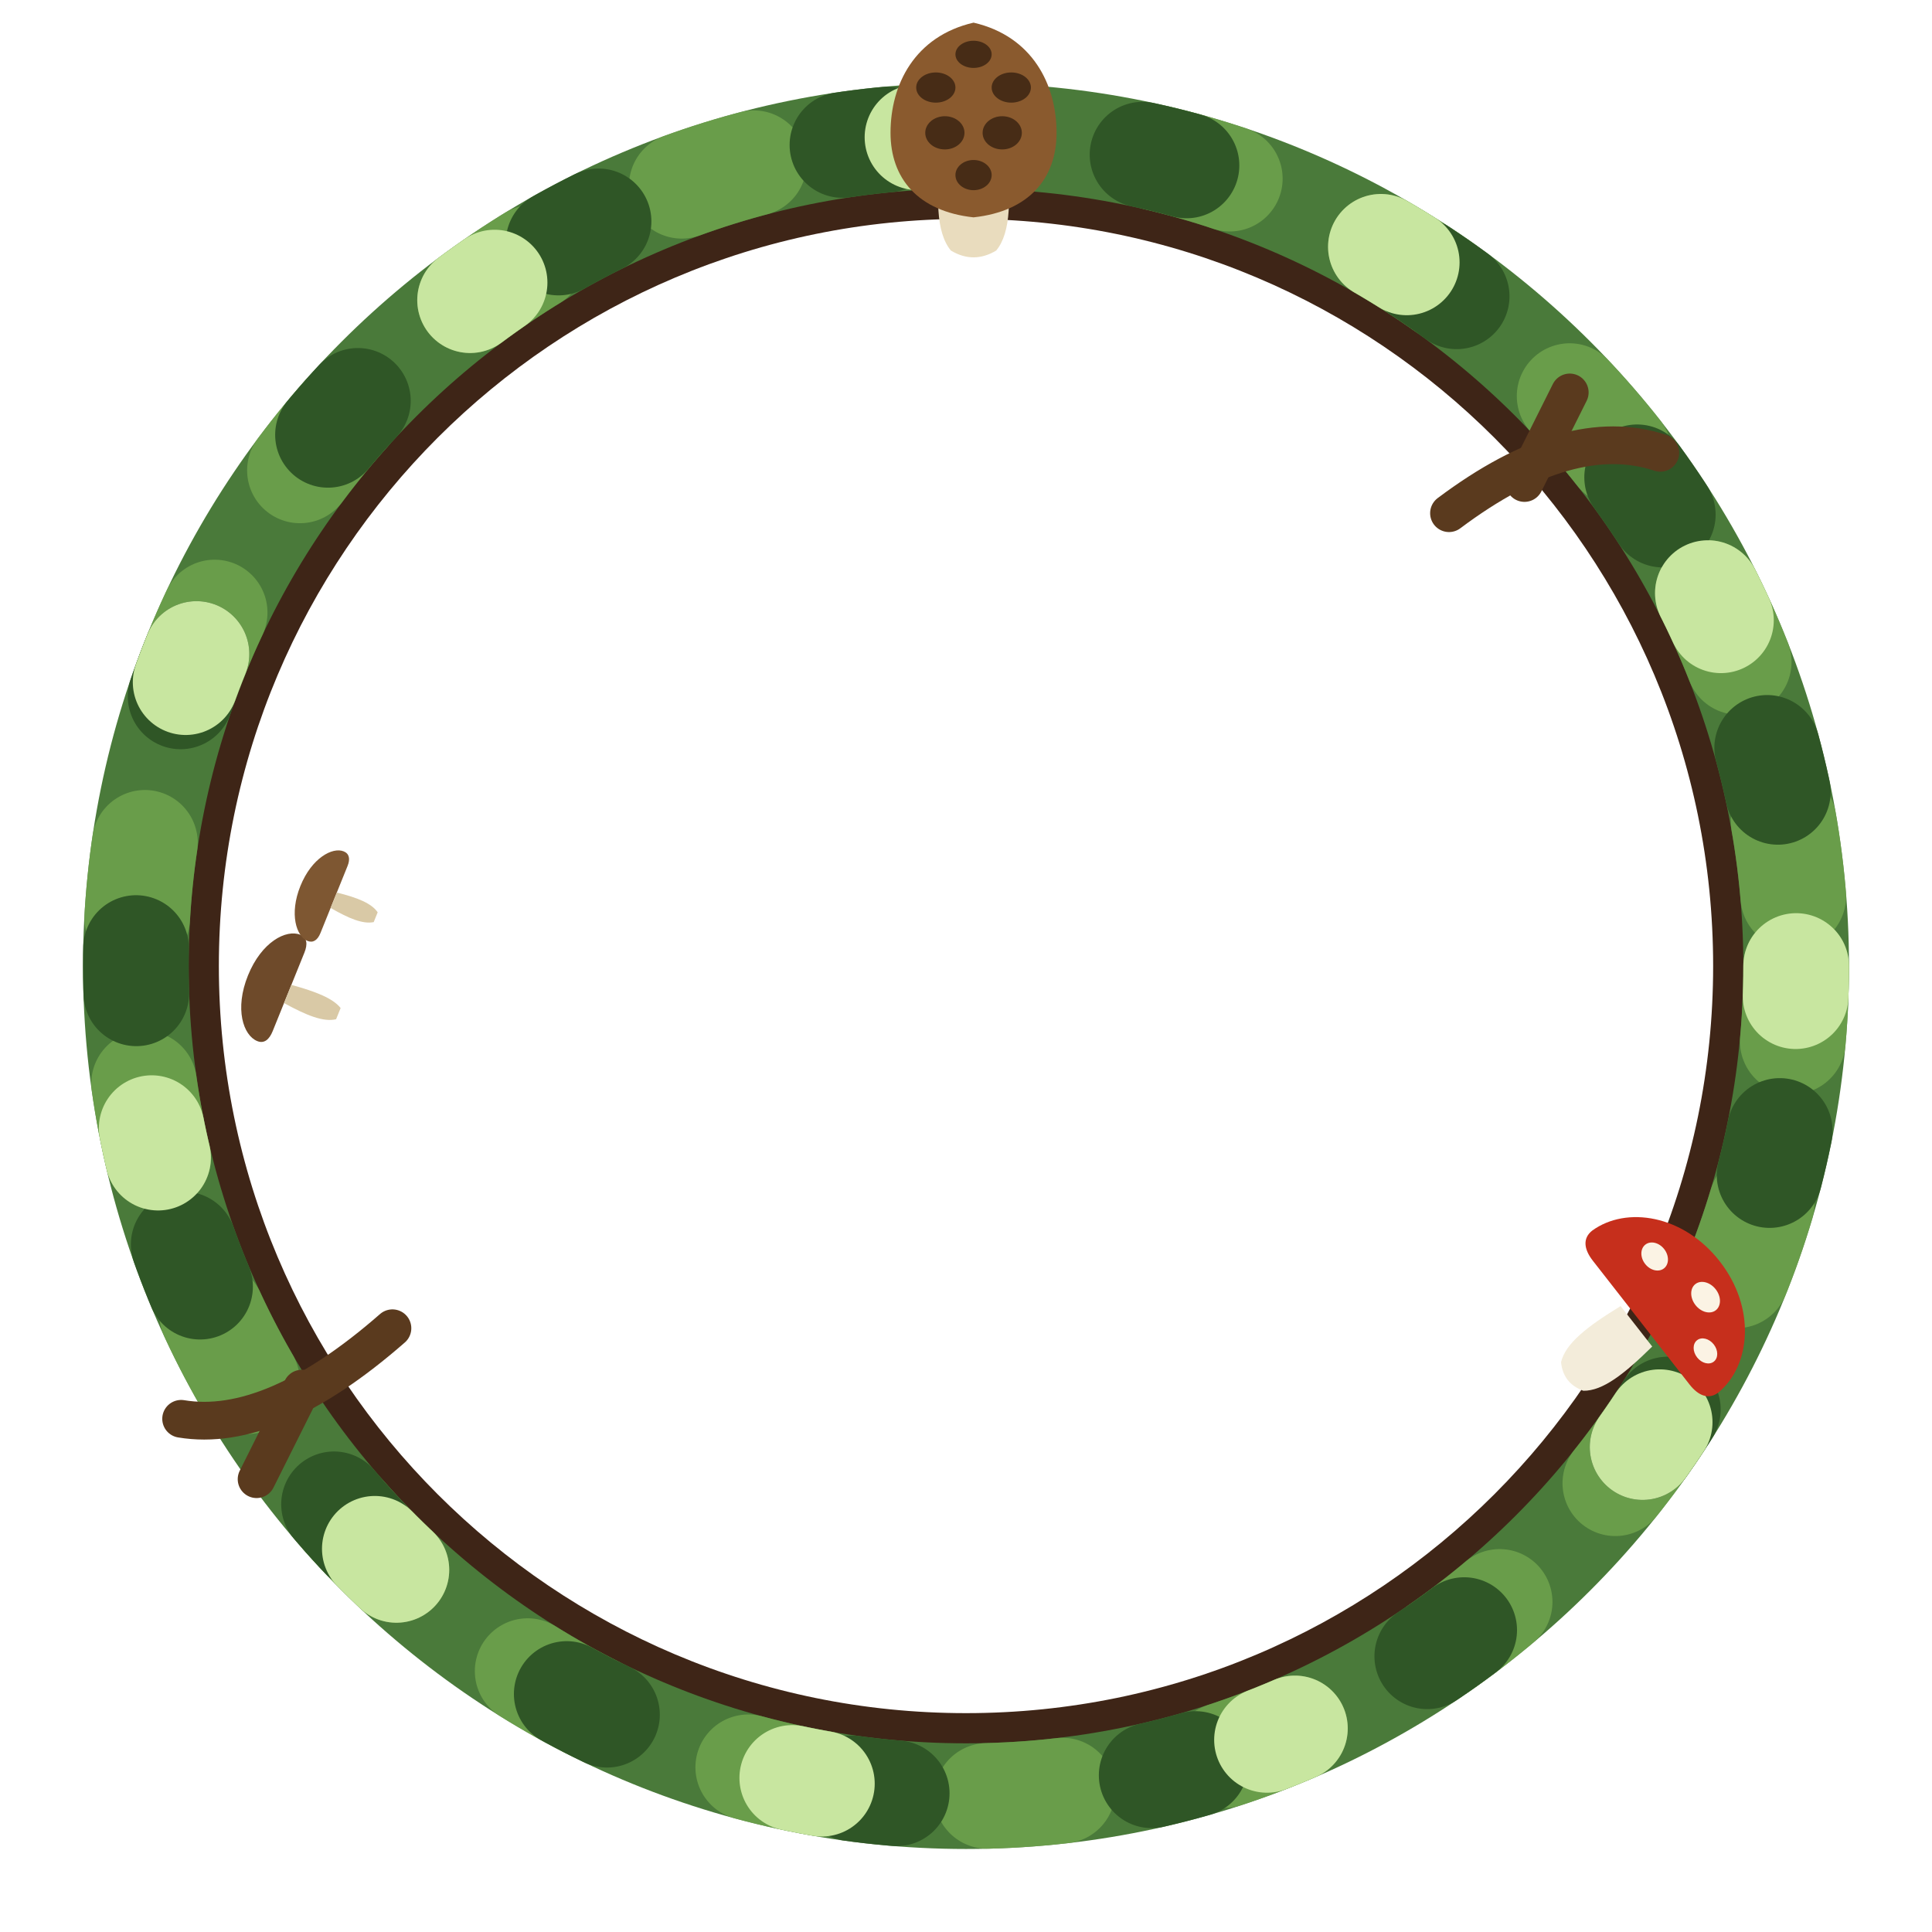
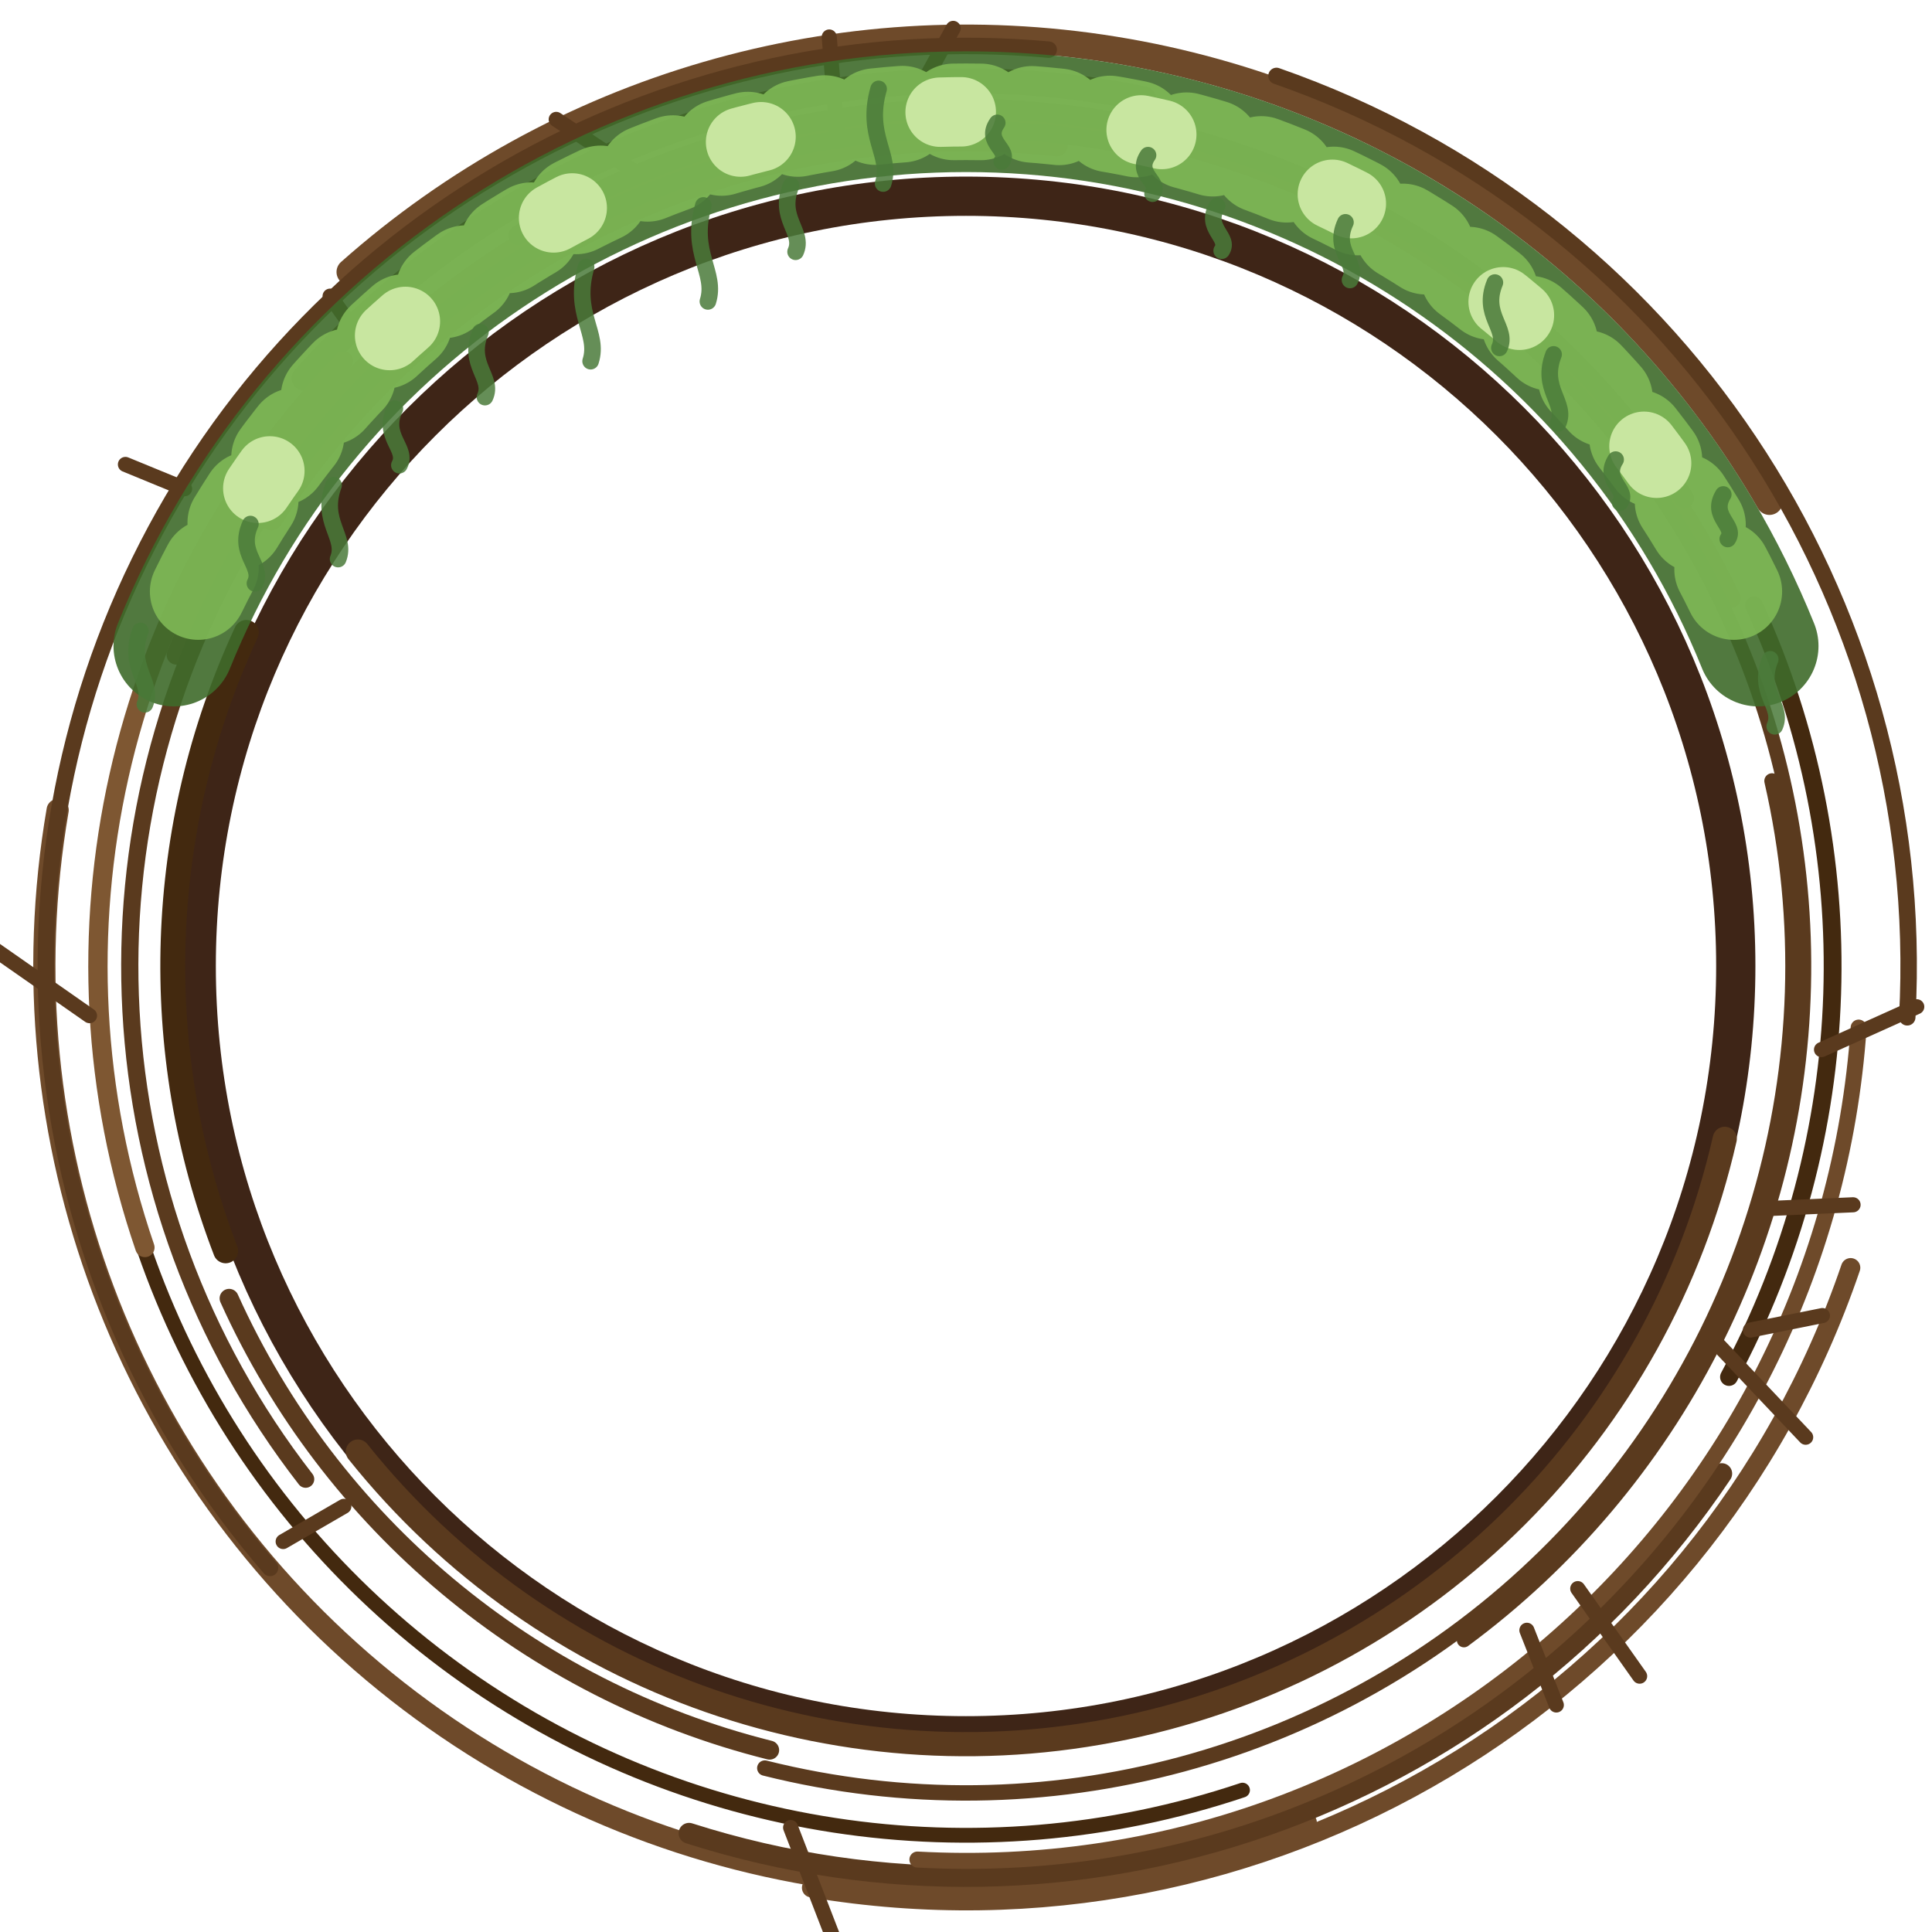
<svg xmlns="http://www.w3.org/2000/svg" viewBox="0 0 128 128" width="128" height="128" role="presentation">
  <style>
-     /* Moss does not move. What moves is the light coming through the canopy
-        onto it, which is slow enough to notice only if you stay. */
    .dapple { animation: drift 14s ease-in-out infinite }
-     @keyframes drift { 0%,100% { opacity:.25 } 50% { opacity:.6 } }
+     @keyframes drift { 0%,100% { opacity: .3 } 50% { opacity: .65 } }
    @media (prefers-reduced-motion: reduce) { .dapple { animation: none } }
  </style>
-   <circle cx="64" cy="64" r="51" fill="none" stroke="#3E2517" stroke-width="3" />
-   <circle cx="64" cy="64" r="55" fill="none" stroke="#4A7A3A" stroke-width="7" />
-   <circle cx="64" cy="64" r="55" fill="none" stroke="#6FA34C" stroke-width="7" stroke-dasharray="5 11" stroke-linecap="round" opacity=".85" />
-   <circle cx="64" cy="64" r="55" fill="none" stroke="#2F5626" stroke-width="7" stroke-dasharray="3 17" stroke-dashoffset="9" stroke-linecap="round" />
-   <circle class="dapple" cx="64" cy="64" r="55" fill="none" stroke="#C8E6A0" stroke-width="7" stroke-dasharray="2 30" stroke-linecap="round" />
-   <g stroke="#5A3A1E" stroke-width="2.5" fill="none" stroke-linecap="round">
-     <path d="M96 34 q8 -6 14 -4" />
-     <path d="M101 32 l3 -6" />
-     <path d="M26 88 q-8 7 -14 6" />
-     <path d="M20 92 l-3 6" />
+   <circle cx="64" cy="64" r="51" fill="none" stroke="#3E2517" stroke-width="2.6" />
+   <g fill="none" stroke-linecap="round">
+     <path d="M11.69 43.38 A56.23 56.23 0 0 1 114.67 39.63" stroke="#6E4A2A" stroke-width="1.31" />
+     <path d="M86.51 120.76 A61.06 61.06 0 0 1 3.82 53.67" stroke="#6E4A2A" stroke-width="1.47" />
+     <path d="M114.07 97.63 A60.32 60.32 0 0 1 45.65 121.46" stroke="#5A3A1E" stroke-width="1.38" />
+     <path d="M23.18 18.02 A61.48 61.48 0 0 1 117.23 33.23" stroke="#6E4A2A" stroke-width="1.77" />
+     <path d="M20.15 25.06 A58.65 58.65 0 0 1 75.76 6.54" stroke="#5A3A1E" stroke-width="1.65" />
+     <path d="M114.27 75.45 A51.56 51.56 0 0 1 23.71 96.17" stroke="#5A3A1E" stroke-width="1.6" />
+     <path d="M17.98 34.4 A54.72 54.72 0 0 1 70.01 9.62" stroke="#7E5732" stroke-width="1.48" />
+     <path d="M34.31 15.58 A56.8 56.8 0 0 1 111.6 33.01" stroke="#43290F" stroke-width="1.27" />
+     <path d="M116.21 40.11 A57.42 57.42 0 0 1 114.55 91.23" stroke="#43290F" stroke-width="1.18" />
+     <path d="M50.99 115.95 A53.56 53.56 0 0 1 15.18 86.02" stroke="#5A3A1E" stroke-width="1.26" />
+     <path d="M17.89 103.88 A60.96 60.96 0 0 1 69.48 3.29" stroke="#5A3A1E" stroke-width="1.09" />
+     <path d="M122.61 83.99 A61.92 61.92 0 0 1 53.77 125.07" stroke="#6E4A2A" stroke-width="1.28" />
+     <path d="M82.32 118.6 A57.59 57.59 0 0 1 6.41 63.42" stroke="#43290F" stroke-width="0.98" />
+     <path d="M117.4 51.74 A54.79 54.79 0 0 1 50.67 117.14" stroke="#5A3A1E" stroke-width="1.02" />
+     <path d="M123.14 68.08 A59.28 59.28 0 0 1 60.78 123.2" stroke="#6E4A2A" stroke-width="1.06" />
+     <path d="M9.6 82.65 A57.51 57.51 0 0 1 22.76 23.91" stroke="#7E5732" stroke-width="1.28" />
+     <path d="M20.25 98 A55.41 55.41 0 0 1 74.76 9.65" stroke="#5A3A1E" stroke-width="1.14" />
+     <path d="M84.57 5.03 A62.45 62.45 0 0 1 126.36 67.4" stroke="#5A3A1E" stroke-width="1.09" />
+     <path d="M97.86 19.99 A55.53 55.53 0 0 1 96.99 108.67" stroke="#5A3A1E" stroke-width="0.94" />
+     <path d="M14.95 82.87 A52.56 52.56 0 0 1 16.32 41.9" stroke="#43290F" stroke-width="1.65" />
+     <g stroke="#5A3A1E" stroke-width="1">
+       <path d="M22.78 99.8 L18.76 102.13 M120.68 69.54 L126.99 66.7 M12.23 32.38 L8.31 30.77 M24.63 23.5 L21.87 19.62 M55.49 9.39 L54.94 2.45 M41.97 11.31 L36.85 7.91 M116.46 80.1 L122.77 79.82 M60.35 6.98 L63.15 1.88 M5.93 67.29 L-1.13 62.36 M104.53 105.25 L108.63 111.05 M113.76 89.02 L119.63 95.22 M115.97 88.12 L120.74 87.16 M52.38 121.08 L55.57 129.33 M101.16 108.01 L103.11 112.96" />
+     </g>
  </g>
-   <g>
-     <g transform="translate(64 7)">
-       <path d="M-1.6 3 C-2 6 -2 8.4 -1 9.6 C0 10.2 1 10.2 2 9.6 C3 8.4 3 6 2.6 3 Z" fill="#E9DCBE" />
-       <path d="M0.5 -5.5 C4.4 -4.6 6 -1.4 6 1.8 C6 4.8 4.2 7 0.5 7.4 C-3.2 7 -5 4.8 -5 1.8 C-5 -1.4 -3.4 -4.6 0.5 -5.5 Z" fill="#8A5A2E" />
-       <g fill="#3B2412" opacity=".85">
-         <ellipse cx="0.5" cy="-3.4" rx="1.2" ry=".9" />
-         <ellipse cx="-2" cy="-1.2" rx="1.3" ry="1" />
-         <ellipse cx="3" cy="-1.2" rx="1.3" ry="1" />
-         <ellipse cx="-1.4" cy="1.8" rx="1.3" ry="1.1" />
-         <ellipse cx="2.4" cy="1.8" rx="1.3" ry="1.1" />
-         <ellipse cx="0.5" cy="4.6" rx="1.2" ry="1" />
-       </g>
-     </g>
-     <g transform="translate(110 86) rotate(52)">
-       <path d="M-1.2 2.4 C-1.5 5 -1.5 6.8 -0.7 7.8 C0.1 8.3 0.9 8.3 1.7 7.8 C2.5 6.8 2.5 5 2.2 2.4 Z" fill="#F3ECDA" />
-       <path d="M0.5 -4.6 C4.4 -4.6 7.2 -2 7.3 0.8 C7.3 1.6 6.7 2 5.7 2 L-4.7 2 C-5.7 2 -6.3 1.6 -6.3 0.8 C-6.2 -2 -3.4 -4.6 0.5 -4.6 Z" fill="#C62F1C" />
-       <g fill="#FBF3E4">
-         <ellipse cx="-2.4" cy="-1.4" rx="1" ry=".8" />
-         <ellipse cx="1.8" cy="-2.4" rx="1.1" ry=".85" />
-         <ellipse cx="4.6" cy="-0.2" rx=".9" ry=".7" />
-       </g>
-     </g>
-     <g transform="translate(19 62) rotate(-68)">
-       <path d="M-3.4 -1.4 C-1 -1.4 0.4 -0.2 0.4 0.8 C0.4 1.3 0 1.5 -0.6 1.5 L-6.2 1.5 C-6.8 1.5 -7.2 1.3 -7.2 0.8 C-7.2 -0.2 -5.8 -1.4 -3.4 -1.4 Z" fill="#6E4A2A" />
-       <path d="M-4.2 1.5 C-4.4 3.2 -4.4 4.4 -3.9 5.1 L-3.1 5.1 C-2.7 4.4 -2.7 3.2 -2.9 1.5 Z" fill="#D9C9A6" />
-       <path d="M3.4 -0.4 C5.4 -0.4 6.6 0.6 6.6 1.4 C6.6 1.8 6.3 2 5.8 2 L1 2 C0.5 2 0.2 1.8 0.2 1.4 C0.2 0.6 1.4 -0.4 3.4 -0.4 Z" fill="#7E5732" />
-       <path d="M2.8 2 C2.6 3.4 2.6 4.4 3 5 L3.7 5 C4.1 4.4 4.1 3.4 3.9 2 Z" fill="#D9C9A6" />
+   <g fill="none" stroke-linecap="round">
+     <path d="M11.52 42.8 A56.6 56.6 0 0 1 116.48 42.8" stroke="#3F6B2B" stroke-width="8" stroke-opacity=".9" />
+     <path d="M13.13 39.19 A56.6 56.6 0 0 1 114.87 39.19" stroke="#7FB856" stroke-width="6.4" stroke-dasharray="1.8 3.4" stroke-opacity=".9" />
+     <path class="dapple" d="M17.08 32.35 A56.6 56.6 0 0 1 110.92 32.35" stroke="#C8E6A0" stroke-width="4.6" stroke-dasharray="1.4 12" />
+     <g stroke="#4A7A3A" stroke-width="1.1" stroke-opacity=".85">
+       <path d="M9.3 41.8 C8.4 44.23 10.2 45.21 9.6 46.66" />
+       <path d="M16.59 34.72 C15.69 36.69 17.49 37.47 16.89 38.65" />
+       <path d="M22.1 32.14 C21.2 34.59 23 35.57 22.4 37.04" />
+       <path d="M26.16 27.07 C25.26 28.95 27.06 29.7 26.46 30.82" />
+       <path d="M31.83 22 C30.93 24.16 32.73 25.02 32.13 26.31" />
+       <path d="M38.83 17.69 C37.93 20.81 39.73 22.06 39.13 23.93" />
+       <path d="M46.6 13.61 C45.7 16.79 47.5 18.06 46.9 19.97" />
+       <path d="M52.41 12.29 C51.51 14.49 53.31 15.36 52.71 16.68" />
+       <path d="M58.21 5.89 C57.31 9.03 59.11 10.28 58.51 12.16" />
+       <path d="M66.07 8.14 C65.17 9.42 66.97 9.93 66.37 10.7" />
+       <path d="M76.06 10.28 C75.16 11.56 76.96 12.07 76.36 12.83" />
+       <path d="M80.64 13.64 C79.74 15.13 81.54 15.72 80.94 16.61" />
+       <path d="M89.14 14.73 C88.24 16.64 90.04 17.4 89.44 18.55" />
+       <path d="M99.04 18.72 C98.14 20.88 99.94 21.75 99.34 23.05" />
+       <path d="M102.93 23.48 C102.03 25.77 103.83 26.68 103.23 28.05" />
+       <path d="M107.04 30.45 C106.14 31.87 107.94 32.44 107.34 33.3" />
+       <path d="M114.17 32.76 C113.27 34.23 115.07 34.82 114.47 35.71" />
+       <path d="M117.28 43.68 C116.38 45.9 118.18 46.79 117.58 48.12" />
    </g>
  </g>
</svg>
